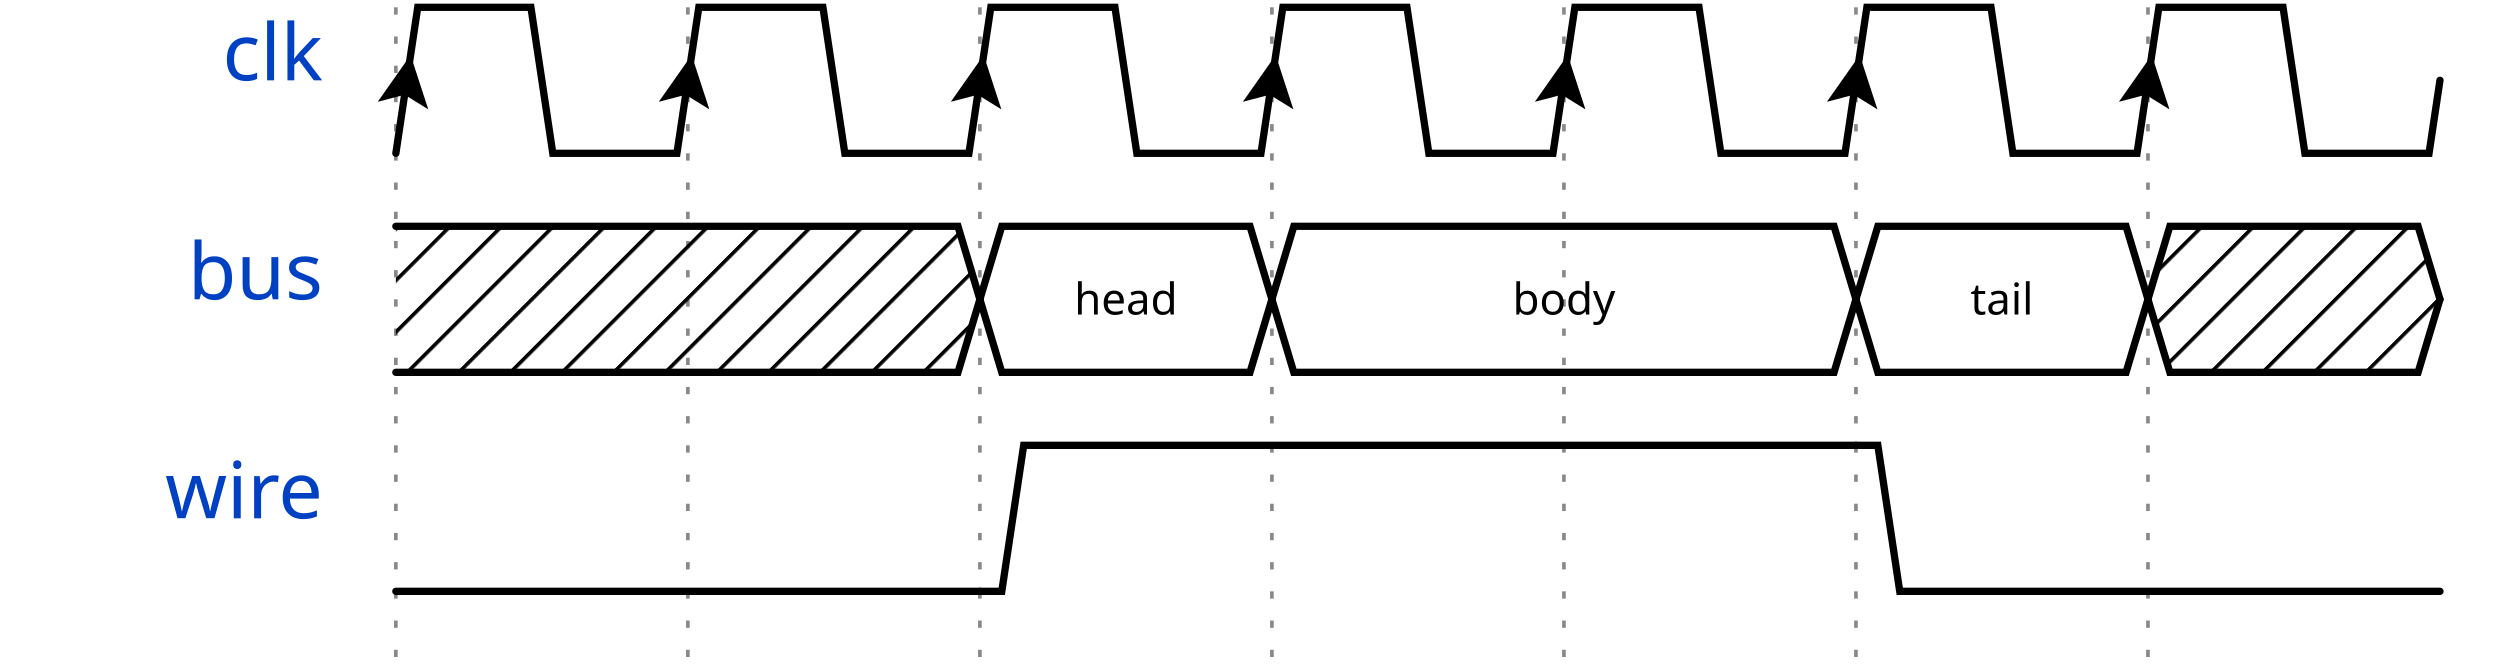
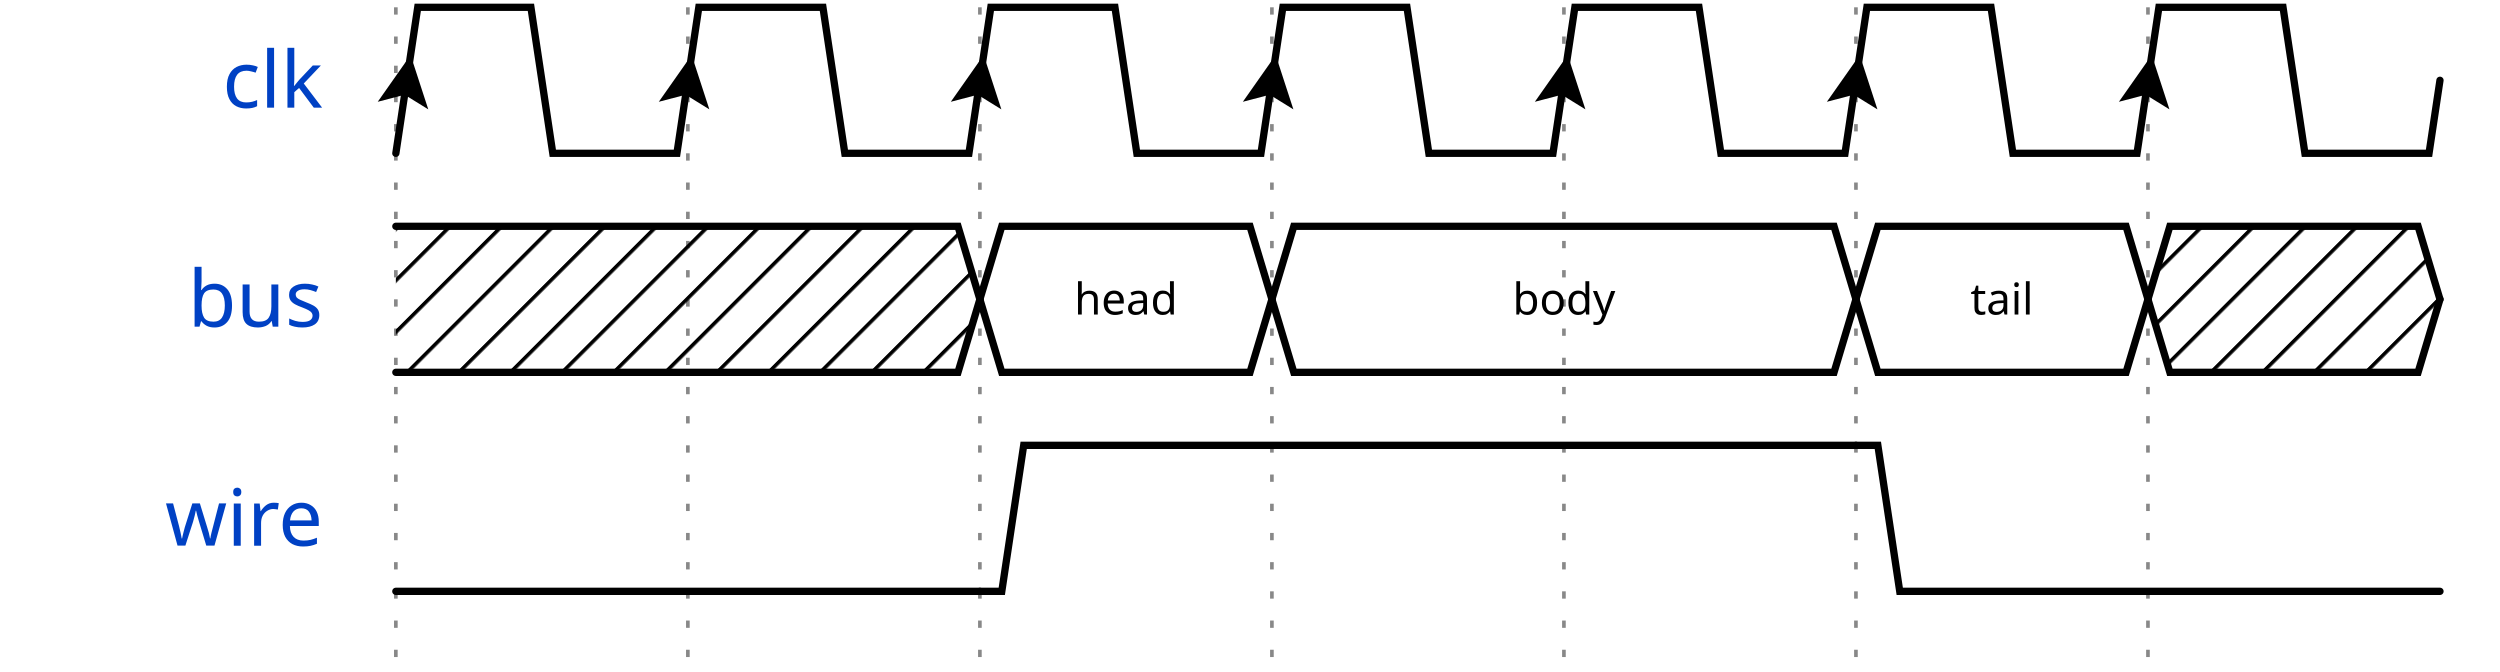
<svg xmlns="http://www.w3.org/2000/svg" width="335" height="90.0" viewBox="-1 -1 336 92.0">
  <style>
- .title {fill: rgba(0, 65, 196, 255);font-weight: 500;font-size: 0.900em;font-family: fira mono;text-align: right;}
+ .title {fill: rgba(0, 65, 196, 255);font-weight: 500;font-size: 0.900em;font-family: fira mono;text-align: right;text-anchor: end;dominant-baseline: middle;alignment-baseline: central;}
.text {fill: rgba(0, 0, 0, 255);font-size: 0.900em;font-style: normal;font-variant: normal;font-weight: 500;font-stretch: normal;text-align: center;font-family: fira mono;}
- .attr {fill: rgba(0, 0, 0, 255);font-size: 9.000px;font-style: normal;font-variant: normal;font-weight: 200;font-stretch: normal;text-align: center;font-family: fira mono;}
+ .attr {fill: rgba(0, 0, 0, 255);font-size: 9.000px;font-style: normal;font-variant: normal;font-weight: 200;font-stretch: normal;text-align: center;font-family: fira mono;text-anchor: middle;dominant-baseline: middle;alignment-baseline: central;}
.path {fill: none;stroke: rgba(0, 0, 0, 255);stroke-width: 1;stroke-linecap: round;stroke-linejoin: miter;stroke-miterlimit: 4;stroke-dasharray: none;}
.stripe {fill: none;stroke: rgba(0, 0, 0, 255);stroke-width: 0.5;stroke-linecap: round;stroke-linejoin: miter;stroke-miterlimit: 4;stroke-dasharray: none;}
.data {fill: rgba(0, 0, 0, 255);font-size: 0.500em;font-style: normal;font-variant: normal;font-weight: 500;font-stretch: normal;text-align: center;font-family: fira mono;text-anchor: middle;dominant-baseline: middle;alignment-baseline: central;}
.arrow {fill: rgba(0, 0, 0, 255);stroke: none;}
.hide {fill: rgba(255, 255, 255, 255);stroke: rgba(255, 255, 255, 255);stroke-width: 2;}
.hash {fill: url(#diagonalHatch);}
.s2-polygon {fill: rgba(0, 0, 0, 0);stroke: none;}
.s3-polygon {fill: rgba(255, 255, 176, 255);stroke: none;}
.s4-polygon {fill: rgba(255, 224, 185, 255);stroke: none;}
.s5-polygon {fill: rgba(185, 224, 255, 255);stroke: none;}
.tick {stroke: rgba(136, 136, 136, 255);stroke-width: 0.5;stroke-dasharray: 1, 3;}
.edge {fill: none;stroke: rgba(0, 0, 255, 255);stroke-width: 1;}
.edge-arrow {fill: rgba(0, 0, 255, 255);stroke: none;overflow: visible;}
- .edge-text {font-family: fira mono;font-size: 0.625em;fill: rgba(0, 0, 0, 255);filter: #solid;transform: translate(0, 2.5px);}
+ .edge-text {font-family: fira mono;font-size: 0.625em;fill: rgba(0, 0, 0, 255);filter: #solid;transform: translate(0, 2.5px);text-anchor: middle;}
.edge-background {fill: rgba(255, 255, 255, 255);stroke: rgba(255, 255, 255, 255);stroke-width: 2;}
.border {stroke-width: 1.25;stroke: rgba(0, 0, 0, 255);}
- .h1 {fill: rgba(0, 0, 0, 255);font-size: 18.310px;font-weight: bold;font-family: fira mono;text-align: left;}
- .h2 {fill: rgba(0, 0, 0, 255);font-size: 14.650px;font-weight: bold;font-family: fira mono;text-align: left;}
- .h3 {fill: rgba(0, 0, 0, 255);font-size: 11.720px;font-weight: bold;font-family: fira mono;text-align: left;}
- .h4 {fill: rgba(0, 0, 0, 255);font-size: 9.380px;font-weight: bold;font-family: fira mono;text-align: left;}
- .h5 {fill: rgba(0, 0, 0, 255);font-size: 7.500px;font-weight: bold;font-family: fira mono;text-align: left;}
- .h6 {fill: rgba(0, 0, 0, 255);font-size: 6.000px;font-weight: bold;font-family: fira mono;text-align: left;}</style>
+ .h1 {fill: rgba(0, 0, 0, 255);font-size: 18.310px;font-weight: bold;font-family: fira mono;text-align: left;dominant-baseline: middle;}
+ .h2 {fill: rgba(0, 0, 0, 255);font-size: 14.650px;font-weight: bold;font-family: fira mono;text-align: left;dominant-baseline: middle;}
+ .h3 {fill: rgba(0, 0, 0, 255);font-size: 11.720px;font-weight: bold;font-family: fira mono;text-align: left;dominant-baseline: middle;}
+ .h4 {fill: rgba(0, 0, 0, 255);font-size: 9.380px;font-weight: bold;font-family: fira mono;text-align: left;dominant-baseline: middle;}
+ .h5 {fill: rgba(0, 0, 0, 255);font-size: 7.500px;font-weight: bold;font-family: fira mono;text-align: left;dominant-baseline: middle;}
+ .h6 {fill: rgba(0, 0, 0, 255);font-size: 6.000px;font-weight: bold;font-family: fira mono;text-align: left;dominant-baseline: middle;}</style>
  <defs>
    <pattern id="diagonalHatch" width="5" height="5" patternTransform="rotate(45 0 0)" patternUnits="userSpaceOnUse">
      <line x1="0" y1="0" x2="0" y2="5" style="stroke:black; stroke-width:1" />
    </pattern>
    <marker id="arrow" viewBox="0 0 10 10" refX="10" refY="5" markerWidth="7" markerHeight="7" markerUnits="userSpaceOnUse" orient="auto-start-reverse" style="fill:#00F;">
      <path d="M 0 0 L 10 5 L 0 10 z" />
    </marker>
    <filter x="0" y="0" width="1" height="1" id="solid">
      <feFlood flood-color="white" />
      <feComposite in="SourceGraphic" />
    </filter>
  </defs>
  <g id="a">
    <g id="ticks_5" transform="translate(50, 0)">
      <path d="M0,0 L0,90.0" class="tick" style="fill: none;" />
      <path d="M40,0 L40,90.0" class="tick" style="fill: none;" />
      <path d="M80,0 L80,90.0" class="tick" style="fill: none;" />
      <path d="M120,0 L120,90.0" class="tick" style="fill: none;" />
      <path d="M160,0 L160,90.0" class="tick" style="fill: none;" />
      <path d="M200,0 L200,90.0" class="tick" style="fill: none;" />
      <path d="M240,0 L240,90.0" class="tick" style="fill: none;" />
    </g>
    <g id="clk" transform="translate(50, 0)">
-       <text x="-10" y="10.0" text-anchor="end" xml:space="preserve" class="title" style="stroke: none;">clk</text>
+       <text x="-10" y="10.0" class="title" style="stroke: none;">clk</text>
      <g data-symbol="BRICKS.Pclk" transform="translate(0, 0)" class="s2">
        <path d="M0,20 L3.0,0 L18.5,0 L21.5,20 L38.5,20 L40,10.0" class="path" style="fill: none;" />
        <path d="M-3.5 -3.5 L0 3.5 L3.5 -3.5 L0 -2 L-3.5 -3.5" transform="translate(1.5, 10.0) rotate(-171.4692, 0, 0)" class="arrow" style="" />
      </g>
      <g data-symbol="BRICKS.Pclk" transform="translate(40, 0)" class="s2">
        <path d="M0,10.0 L1.5,0 L18.5,0 L21.5,20 L38.5,20 L40,10.0" class="path" style="fill: none;" />
        <path d="M-3.5 -3.5 L0 3.5 L3.5 -3.5 L0 -2 L-3.5 -3.5" transform="translate(0.0, 10.0) rotate(-171.4692, 0, 0)" class="arrow" style="" />
      </g>
      <g data-symbol="BRICKS.Pclk" transform="translate(80, 0)" class="s2">
        <path d="M0,10.0 L1.5,0 L18.5,0 L21.5,20 L38.5,20 L40,10.0" class="path" style="fill: none;" />
        <path d="M-3.5 -3.5 L0 3.5 L3.5 -3.5 L0 -2 L-3.5 -3.5" transform="translate(0.0, 10.0) rotate(-171.4692, 0, 0)" class="arrow" style="" />
      </g>
      <g data-symbol="BRICKS.Pclk" transform="translate(120, 0)" class="s2">
        <path d="M0,10.0 L1.5,0 L18.5,0 L21.5,20 L38.5,20 L40,10.0" class="path" style="fill: none;" />
        <path d="M-3.5 -3.5 L0 3.5 L3.5 -3.5 L0 -2 L-3.5 -3.5" transform="translate(0.0, 10.0) rotate(-171.4692, 0, 0)" class="arrow" style="" />
      </g>
      <g data-symbol="BRICKS.Pclk" transform="translate(160, 0)" class="s2">
        <path d="M0,10.0 L1.5,0 L18.5,0 L21.5,20 L38.5,20 L40,10.0" class="path" style="fill: none;" />
        <path d="M-3.5 -3.5 L0 3.5 L3.5 -3.5 L0 -2 L-3.5 -3.5" transform="translate(0.0, 10.0) rotate(-171.4692, 0, 0)" class="arrow" style="" />
      </g>
      <g data-symbol="BRICKS.Pclk" transform="translate(200, 0)" class="s2">
        <path d="M0,10.0 L1.5,0 L18.5,0 L21.5,20 L38.5,20 L40,10.0" class="path" style="fill: none;" />
        <path d="M-3.5 -3.5 L0 3.5 L3.5 -3.5 L0 -2 L-3.5 -3.5" transform="translate(0.0, 10.0) rotate(-171.4692, 0, 0)" class="arrow" style="" />
      </g>
      <g data-symbol="BRICKS.Pclk" transform="translate(240, 0)" class="s2">
        <path d="M0,10.0 L1.5,0 L18.5,0 L21.5,20 L38.5,20 L40,10.0" class="path" style="fill: none;" />
        <path d="M-3.5 -3.5 L0 3.5 L3.5 -3.5 L0 -2 L-3.5 -3.5" transform="translate(0.0, 10.0) rotate(-171.4692, 0, 0)" class="arrow" style="" />
      </g>
    </g>
    <g id="bus" transform="translate(50, 30.0)">
-       <text x="-10" y="10.0" text-anchor="end" xml:space="preserve" class="title" style="stroke: none;">bus</text>
+       <text x="-10" y="10.0" class="title" style="stroke: none;">bus</text>
      <g data-symbol="BRICKS.x" transform="translate(0, 0)" class="s2">
        <polygon points="0,0 3,0 77,0 80,10.0 77,20 3,20 0,20 " class="hash" style="" />
        <path d="M0,0 L3,0 L77,0 L80,10.0" class="path" style="fill: none;" />
        <path d="M0,20 L3,20 L77,20 L80,10.0" class="path" style="fill: none;" />
      </g>
      <g data-symbol="BRICKS.data" transform="translate(80, 0)" class="s2">
        <polygon points="0,10.0 3,0 37,0 40,10.0 37,20 3,20 0,10.0 " class="s2-polygon" style="" />
        <path d="M0,10.0 L3,0 L37,0 L40,10.0" class="path" style="fill: none;" />
        <path d="M0,10.0 L3,20 L37,20 L40,10.0" class="path" style="fill: none;" />
-         <text x="20.0" y="10.0" text-anchor="middle" dominant-baseline="middle" alignment-baseline="central" class="data" style="stroke: none;">head</text>
+         <text x="20.0" y="10.0" class="data" style="stroke: none;">head</text>
      </g>
      <g data-symbol="BRICKS.data" transform="translate(120, 0)" class="s2">
        <polygon points="0,10.0 3,0 77,0 80,10.0 77,20 3,20 0,10.0 " class="s2-polygon" style="" />
        <path d="M0,10.0 L3,0 L77,0 L80,10.0" class="path" style="fill: none;" />
        <path d="M0,10.0 L3,20 L77,20 L80,10.0" class="path" style="fill: none;" />
-         <text x="40.0" y="10.0" text-anchor="middle" dominant-baseline="middle" alignment-baseline="central" class="data" style="stroke: none;">body</text>
+         <text x="40.0" y="10.0" class="data" style="stroke: none;">body</text>
      </g>
      <g data-symbol="BRICKS.data" transform="translate(200, 0)" class="s2">
        <polygon points="0,10.0 3,0 37,0 40,10.0 37,20 3,20 0,10.0 " class="s2-polygon" style="" />
        <path d="M0,10.0 L3,0 L37,0 L40,10.0" class="path" style="fill: none;" />
        <path d="M0,10.0 L3,20 L37,20 L40,10.0" class="path" style="fill: none;" />
-         <text x="20.0" y="10.0" text-anchor="middle" dominant-baseline="middle" alignment-baseline="central" class="data" style="stroke: none;">tail</text>
+         <text x="20.0" y="10.0" class="data" style="stroke: none;">tail</text>
      </g>
      <g data-symbol="BRICKS.x" transform="translate(240, 0)" class="s2">
        <polygon points="0,10.0 3,0 37,0 40,10.0 37,20 3,20 0,10.0 " class="hash" style="" />
        <path d="M0,10.0 L3,0 L37,0 L40,10.0" class="path" style="fill: none;" />
        <path d="M0,10.0 L3,20 L37,20 L40,10.0" class="path" style="fill: none;" />
      </g>
    </g>
    <g id="wire" transform="translate(50, 60.0)">
-       <text x="-10" y="10.0" text-anchor="end" xml:space="preserve" class="title" style="stroke: none;">wire</text>
+       <text x="-10" y="10.0" class="title" style="stroke: none;">wire</text>
      <g data-symbol="BRICKS.zero" transform="translate(0, 0)" class="s2">
        <path d="M0,20 L3,20 L6,20 L80,20" class="path" style="fill: none;" />
      </g>
      <g data-symbol="BRICKS.one" transform="translate(80, 0)" class="s2">
        <path d="M0,20 L3,20 L6,0 L120,0" class="path" style="fill: none;" />
      </g>
      <g data-symbol="BRICKS.zero" transform="translate(200, 0)" class="s2">
        <path d="M0,0 L3,0 L6,20 L80,20" class="path" style="fill: none;" />
      </g>
    </g>
  </g>
  <g id="edge" transform="translate(50, 0)">
</g>
</svg>
